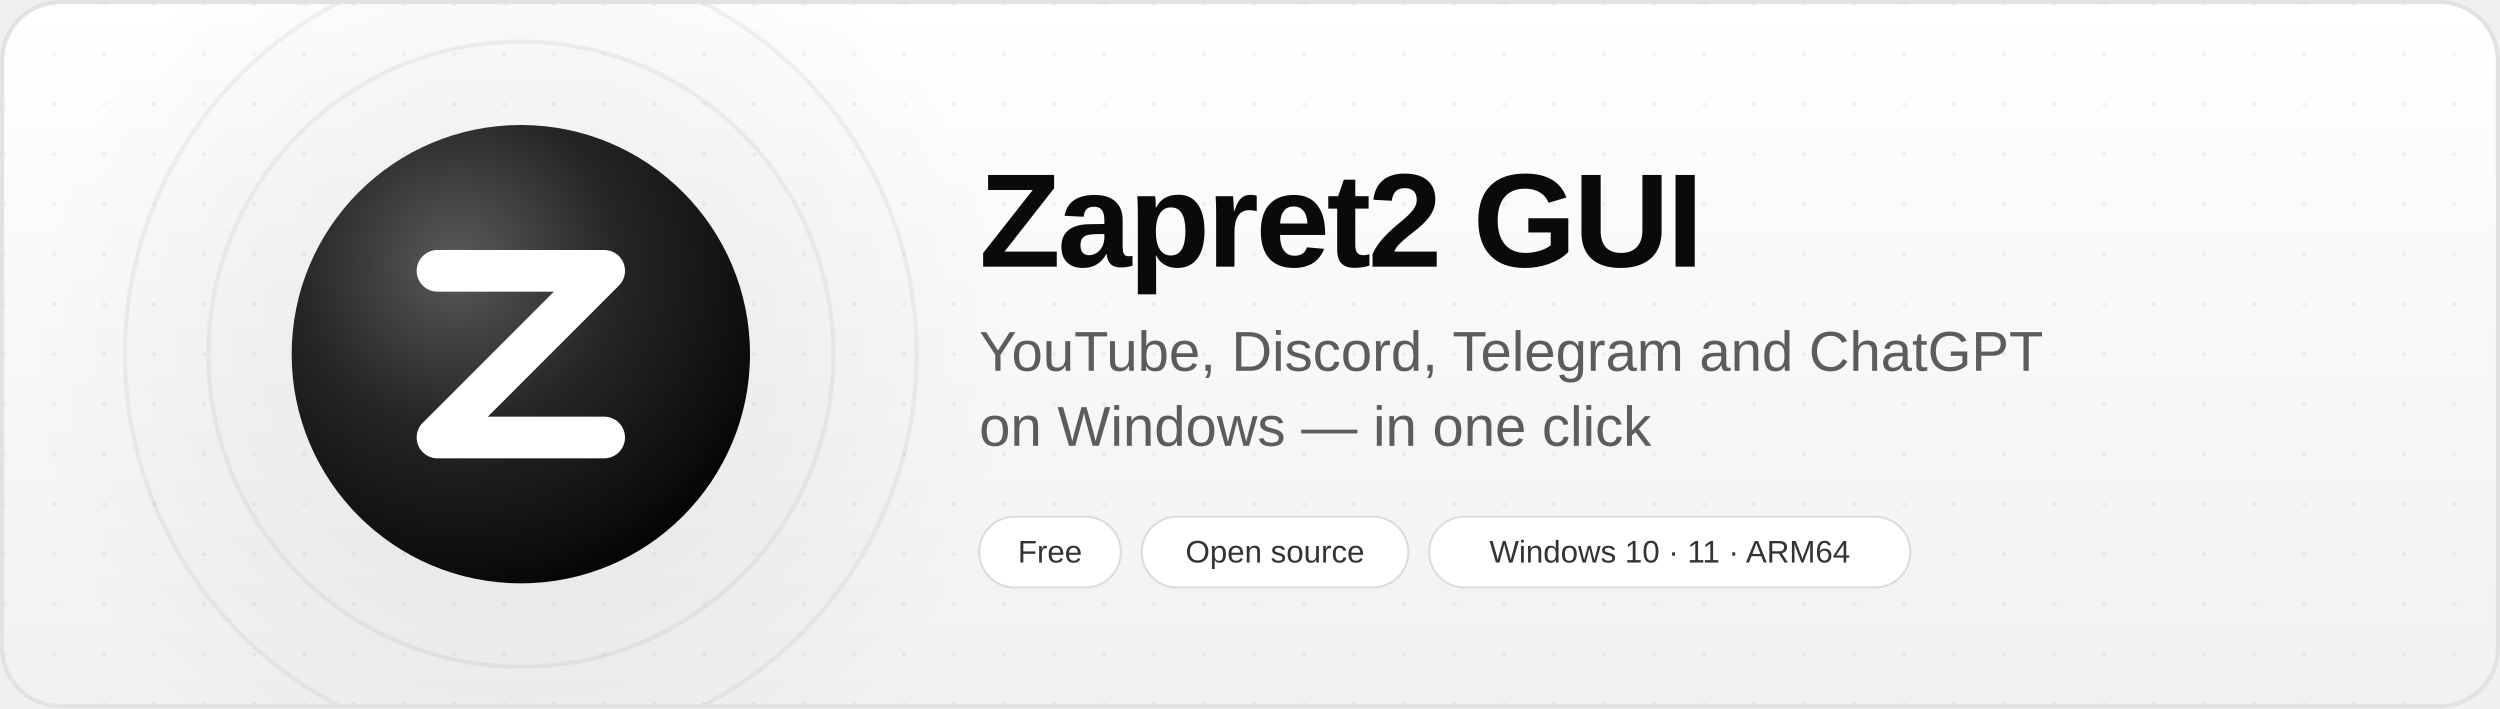
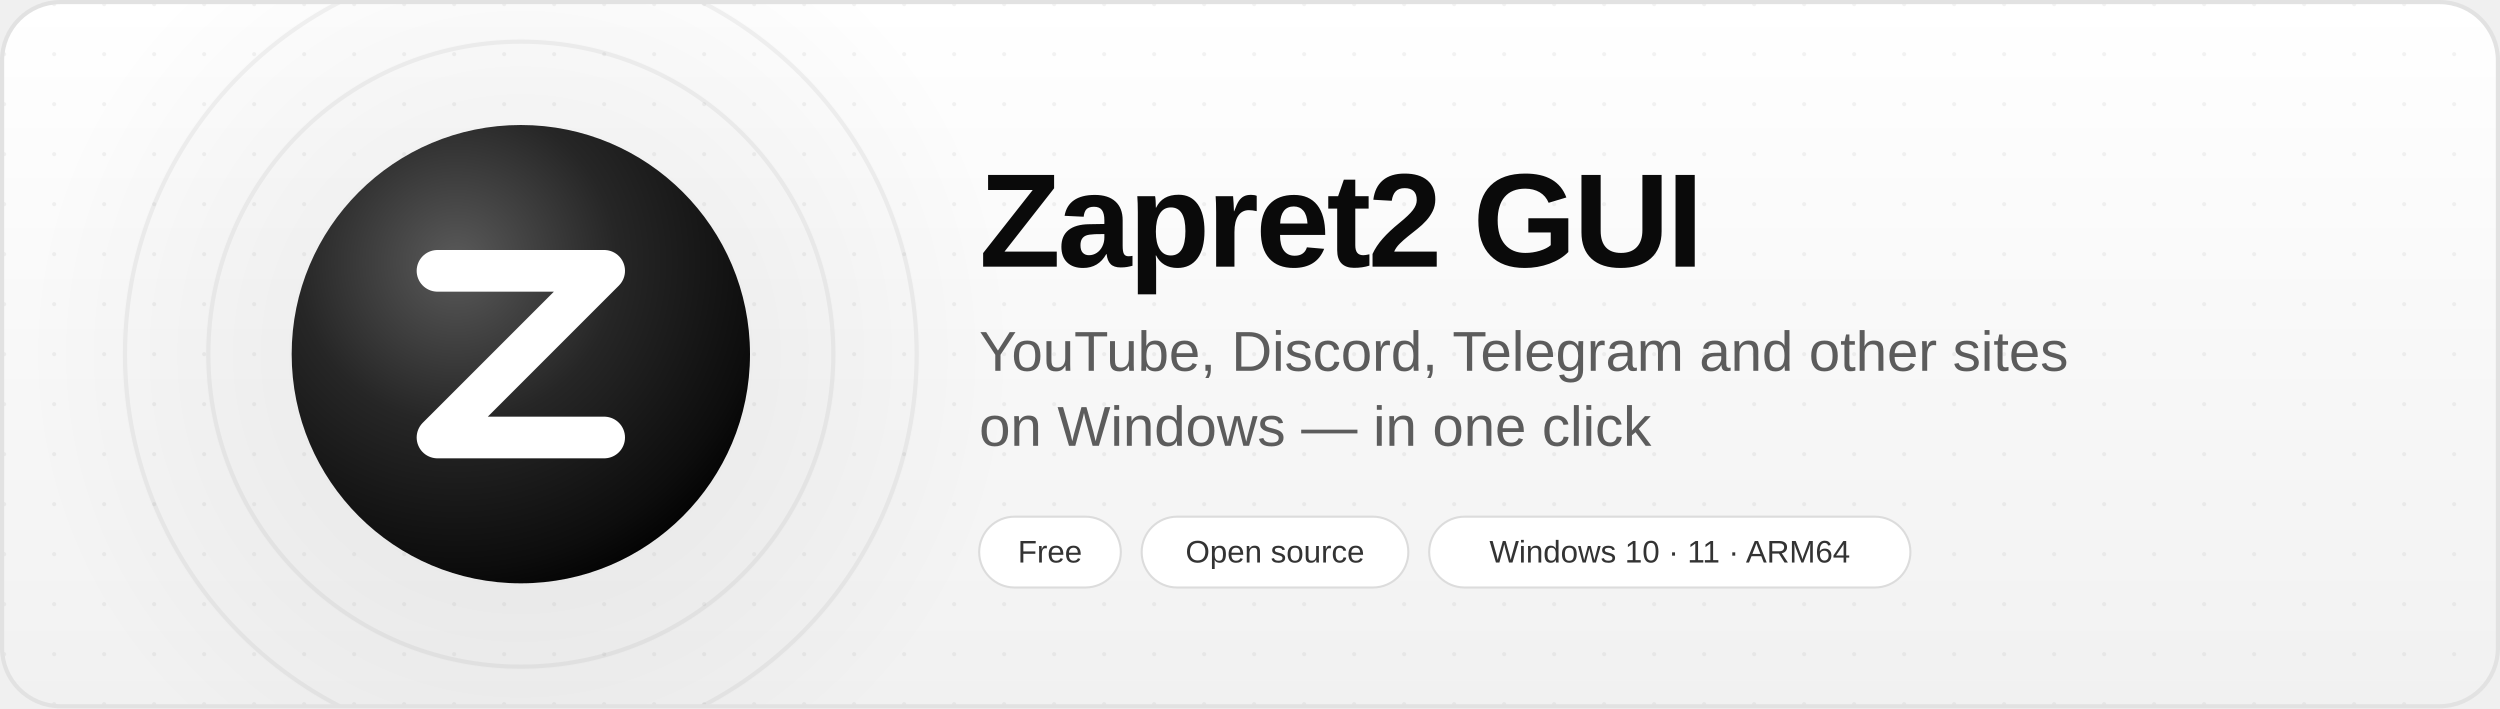
<svg xmlns="http://www.w3.org/2000/svg" viewBox="0 0 1200 340" width="1200" height="340" font-family="'Segoe UI Variable Display','Segoe UI',-apple-system,BlinkMacSystemFont,'Helvetica Neue',Arial,sans-serif">
  <defs>
    <linearGradient id="bg" x1="0" y1="0" x2="0" y2="1">
      <stop offset="0" stop-color="#ffffff" />
      <stop offset="1" stop-color="#f1f1f1" />
    </linearGradient>
    <radialGradient id="glow" cx="0.5" cy="0.5" r="0.5">
      <stop offset="0" stop-color="#000000" stop-opacity="0.07" />
      <stop offset="1" stop-color="#000000" stop-opacity="0" />
    </radialGradient>
    <radialGradient id="sphere" cx="0.36" cy="0.3" r="0.78">
      <stop offset="0" stop-color="#5a5a5a" />
      <stop offset="0.45" stop-color="#262626" />
      <stop offset="0.85" stop-color="#0d0d0d" />
      <stop offset="1" stop-color="#000000" />
    </radialGradient>
    <pattern id="dots" width="24" height="24" patternUnits="userSpaceOnUse">
      <circle cx="2" cy="2" r="1" fill="#000000" fill-opacity="0.05" />
    </pattern>
    <clipPath id="card">
      <rect x="1" y="1" width="1198" height="338" rx="28" />
    </clipPath>
  </defs>
  <g clip-path="url(#card)">
    <rect width="1200" height="340" fill="url(#bg)" />
    <rect width="1200" height="340" fill="url(#dots)" />
    <circle cx="250" cy="170" r="240" fill="url(#glow)" />
    <circle cx="250" cy="170" r="150" fill="none" stroke="#000000" stroke-opacity="0.05" stroke-width="2" />
    <circle cx="250" cy="170" r="190" fill="none" stroke="#000000" stroke-opacity="0.05" stroke-width="2" />
    <circle cx="250" cy="170" r="110" fill="url(#sphere)" />
    <path d="M210 130h80l-80 80h80" fill="none" stroke="#ffffff" stroke-width="20" stroke-linecap="round" stroke-linejoin="round" />
    <text x="470" y="128" font-size="64" font-weight="700" letter-spacing="-1.5" fill="#0a0a0a">Zapret2 GUI</text>
-     <text x="470" y="178" font-size="27" fill="#5c5c5c">YouTube, Discord, Telegram and ChatGPT</text>
+     <text x="470" y="178" font-size="27" fill="#5c5c5c">YouTube, Discord, Telegram and other sites</text>
    <text x="470" y="214" font-size="27" fill="#5c5c5c">on Windows — in one click</text>
    <rect x="470" y="248" width="68" height="34" rx="17" fill="#ffffff" stroke="#dcdcdc" />
    <text x="504.0" y="270" text-anchor="middle" font-size="15" fill="#333333">Free</text>
    <rect x="548" y="248" width="128" height="34" rx="17" fill="#ffffff" stroke="#dcdcdc" />
    <text x="612.0" y="270" text-anchor="middle" font-size="15" fill="#333333">Open source</text>
    <rect x="686" y="248" width="231" height="34" rx="17" fill="#ffffff" stroke="#dcdcdc" />
    <text x="801.5" y="270" text-anchor="middle" font-size="15" fill="#333333">Windows 10 · 11 · ARM64</text>
  </g>
  <rect x="1" y="1" width="1198" height="338" rx="28" fill="none" stroke="#e2e2e2" stroke-width="2" />
</svg>
